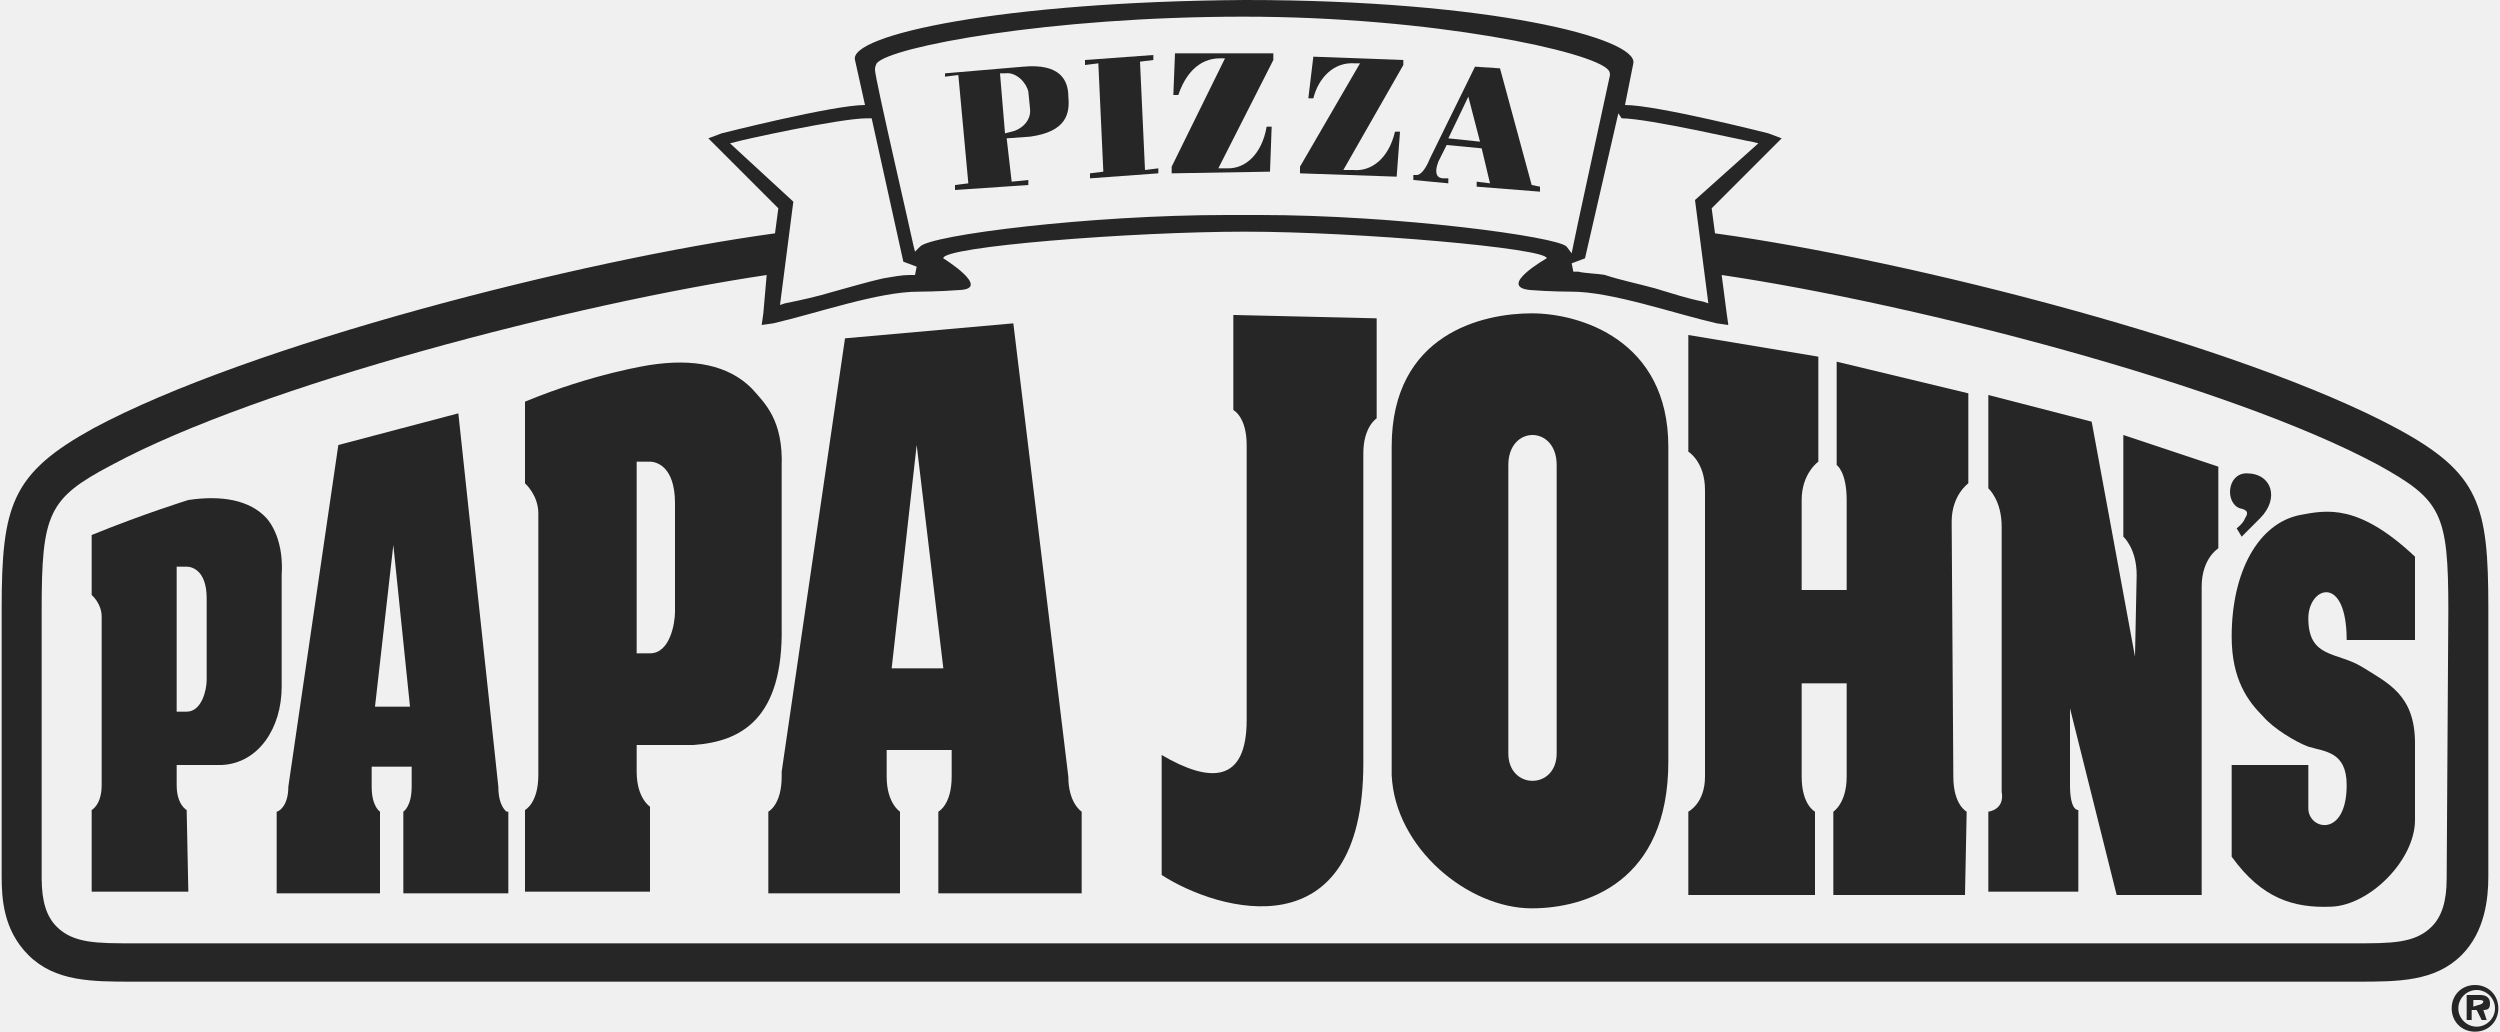
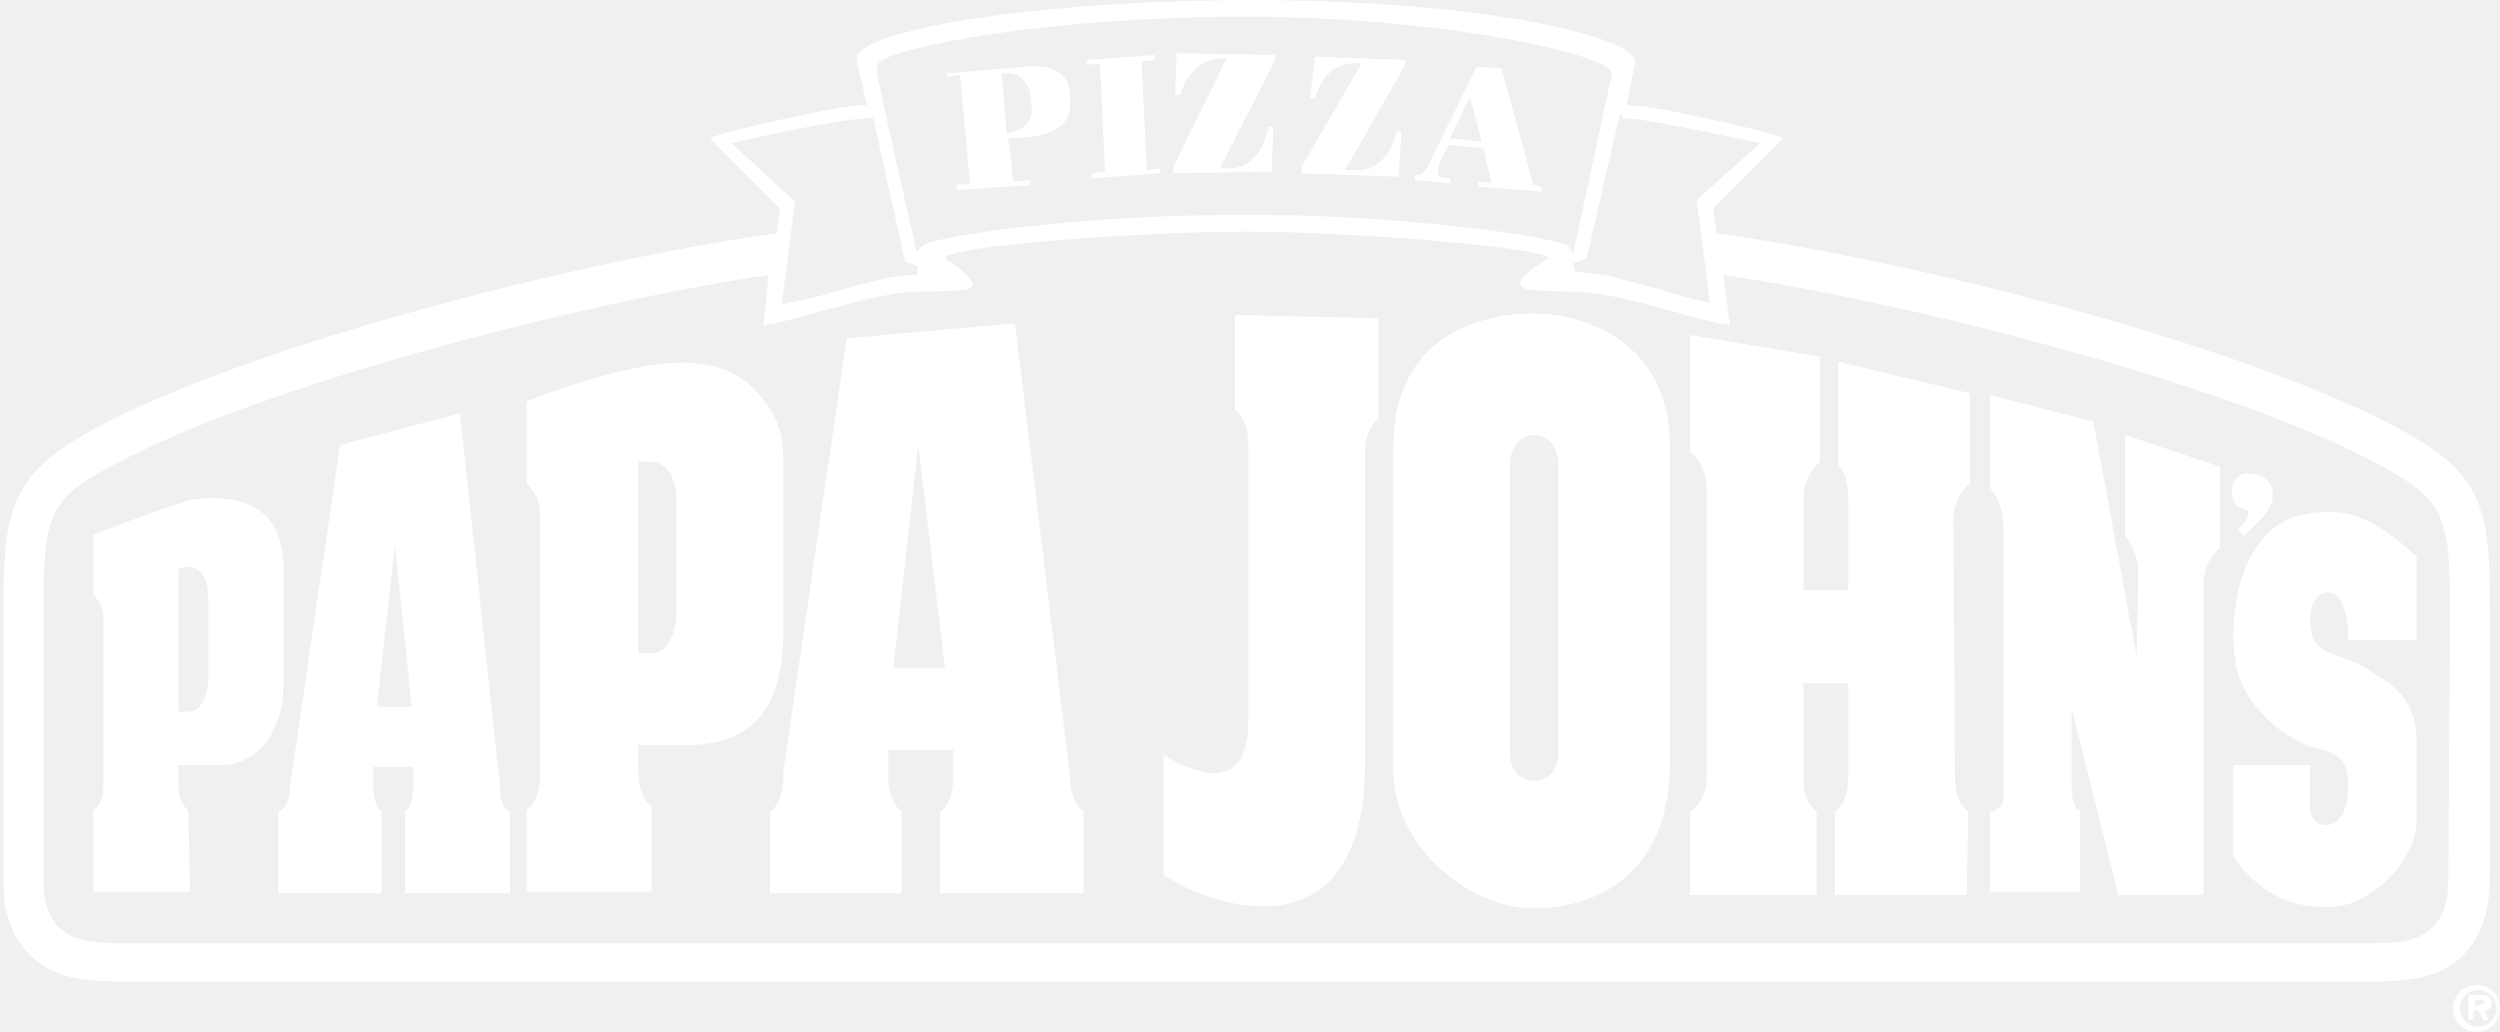
- <svg xmlns="http://www.w3.org/2000/svg" version="1.1" id="Layer_1" x="0px" y="0px" width="150px" height="61.9px" viewBox="405 248.6 150 61.9" style="enable-background:new 405 248.6 150 61.9;" xml:space="preserve" preserveAspectRatio="XminYmin none">
+ <svg xmlns="http://www.w3.org/2000/svg" version="1.1" id="Layer_1" x="0px" y="0px" viewBox="0 0 150 61.9" style="enable-background:new 0 0 150 61.9;" xml:space="preserve">
  <style type="text/css">
- 	.st0{fill:#262626;}
+ 	.st0{fill:#FFFFFF;}
</style>
  <g id="humana">
</g>
  <g id="humana_vitality">
</g>
  <g id="jencare">
    <g>
-       <path class="st0" d="M552.1,309.1c0-0.8,0.6-1.4,1.4-1.4c0.8,0,1.4,0.6,1.4,1.4c0,0.8-0.6,1.4-1.4,1.4    C552.7,310.5,552.1,309.9,552.1,309.1z M554.7,309.1c0-0.6-0.5-1.1-1.1-1.1c-0.6,0-1.1,0.5-1.1,1.1c0,0.6,0.5,1.1,1.1,1.1    S554.7,309.7,554.7,309.1z M554.2,309.8h-0.3l-0.3-0.6h-0.3v0.6h-0.3v-1.5h0.8c0.3,0,0.6,0.1,0.6,0.5c0,0.3-0.1,0.4-0.4,0.4    L554.2,309.8z M553.7,308.9c0.1,0,0.3-0.1,0.3-0.2s-0.2-0.1-0.3-0.1h-0.3v0.4L553.7,308.9L553.7,308.9z" />
+       <path class="st0" d="M147.2,60.5c0-0.8,0.6-1.4,1.4-1.4c0.8,0,1.4,0.6,1.4,1.4s-0.6,1.4-1.4,1.4C147.8,61.9,147.2,61.3,147.2,60.5    z M149.8,60.5c0-0.6-0.5-1.1-1.1-1.1s-1.1,0.5-1.1,1.1s0.5,1.1,1.1,1.1S149.8,61.1,149.8,60.5z M149.3,61.2H149l-0.3-0.6h-0.3v0.6    h-0.3v-1.5h0.8c0.3,0,0.6,0.1,0.6,0.5c0,0.3-0.1,0.4-0.4,0.4L149.3,61.2z M148.8,60.3c0.1,0,0.3-0.1,0.3-0.2s-0.2-0.1-0.3-0.1    h-0.3v0.4L148.8,60.3L148.8,60.3z" />
      <g>
-         <path class="st0" d="M416.3,302.1h-5.8v-4.9c0,0,0.6-0.3,0.6-1.5v-10.1c0-0.8-0.6-1.3-0.6-1.3v-3.6c3.2-1.3,5.8-2.1,5.8-2.1     c2-0.3,3.7,0,4.7,1.1c0.6,0.7,1,1.9,0.9,3.4c0,0,0,6.5,0,6.7c0,2.5-1.4,4.6-3.6,4.7h-2.7v1.2c0,1.2,0.6,1.5,0.6,1.5     S416.3,302.1,416.3,302.1z M415.6,282.7v8.6h0.6c0.9,0,1.2-1.3,1.2-1.9v-4.9c0-1.7-0.9-1.9-1.2-1.9H415.6z" />
-         <path class="st0" d="M488.5,275.4c0-6.8,5.5-8,8.4-8s8.2,1.6,8.2,8v18.9c0,7.2-4.9,8.8-8.2,8.8c-3.8,0-8.2-3.6-8.4-8V275.4z      M495.5,293.8c0,2.2,2.9,2.2,2.9,0v-17.3c0-2.4-2.9-2.4-2.9,0V293.8z" />
-         <path class="st0" d="M543.5,294.5h-4.6v5.5c1.8,2.5,3.7,3.1,6,3c2.3-0.1,5-2.8,5-5.2v-4.6c0-2.9-1.6-3.6-3.2-4.6     c-1.5-0.9-3.2-0.5-3.2-2.9c0-1.9,2.3-2.7,2.3,1.3h4.1v-5c-3.4-3.2-5.3-2.8-6.9-2.5c-2.5,0.5-4.1,3.4-4.1,7.3c0,2.6,1,3.9,1.9,4.8     c0.6,0.7,1.9,1.5,2.7,1.8c1,0.3,2.3,0.3,2.3,2.3c0,3.2-2.3,2.7-2.3,1.4L543.5,294.5L543.5,294.5z" />
-         <path class="st0" d="M539.2,280.3l0.3,0.5l1.1-1.1c1.2-1.2,0.7-2.7-0.8-2.7c-1.2,0-1.3,1.8-0.4,2.1c0.5,0.1,0.5,0.3,0.3,0.6     C539.6,280,539.2,280.3,539.2,280.3z" />
-         <path class="st0" d="M422.3,295.8l3-20.5l7.2-1.9l2.4,22.4c0,1.2,0.5,1.5,0.5,1.5h0.1v4.9h-6.3v-4.9c0,0,0.5-0.3,0.5-1.5v-1.2     h-2.4v1.2c0,1.2,0.5,1.5,0.5,1.5v4.9h-6.2v-4.9C421.7,297.3,422.3,297,422.3,295.8z M427.5,291h2.1l-1-9.7L427.5,291z" />
-         <path class="st0" d="M486.8,275.8c0-1.6,0.8-2.1,0.8-2.1v-6l-8.6-0.2v5.7c0,0,0.8,0.4,0.8,2.1v16.5c0,3.8-2.2,3.8-5.1,2.1v7.2     c3.4,2.2,12.1,4.7,12.1-6.7L486.8,275.8L486.8,275.8z" />
-         <path class="st0" d="M523,297.3c0,0-0.8-0.4-0.8-2.1l-0.1-15.3c0-1.6,1-2.3,1-2.3v-5.4l-7.9-1.9v6.2c0,0,0.6,0.4,0.6,2.1v5.4     h-2.7v-5.4c0-1.6,1-2.3,1-2.3v-6.3l-7.8-1.3v7c0,0,1,0.6,1,2.3v17.2c0,1.6-1,2.1-1,2.1v5h7.6v-5c0,0-0.8-0.4-0.8-2.1v-5.6h2.7     v5.6c0,1.6-0.8,2.1-0.8,2.1v5h7.9L523,297.3" />
-         <path class="st0" d="M524.3,297.3c0,0,1-0.1,0.8-1.2v-15.9c0-1.6-0.8-2.3-0.8-2.3v-5.6l6.2,1.6l2.6,14.1l0.1-4.9     c0-1.6-0.8-2.3-0.8-2.3v-6.1l5.7,1.9v4.9c0,0-1,0.6-1,2.3v18.5h-5.1l-2.8-11.2v4.6c0,1.6,0.5,1.5,0.5,1.5v4.9h-5.4L524.3,297.3" />
-         <path class="st0" d="M443.2,276.3v11.5h0.8c1.2,0,1.5-1.8,1.5-2.5v-6.5c0-2.3-1.2-2.5-1.5-2.5H443.2z M444,302.1h-7.5v-4.9     c0,0,0.8-0.4,0.8-2.1v-15.7c0-1.1-0.8-1.8-0.8-1.8v-4.9c4.1-1.7,7.5-2.2,7.5-2.2c2.6-0.4,4.7,0,6.1,1.4c0.8,0.9,1.9,1.9,1.8,4.7     c0,0,0,9.4,0,9.6c0.1,5.5-2.4,6.9-5.3,7.1h-3.4v1.6c0,1.6,0.8,2.1,0.8,2.1V302.1L444,302.1z" />
-         <path class="st0" d="M451.9,294.9l3.8-26l10.1-0.9l3.3,27.2c0,1.6,0.8,2.1,0.8,2.1v4.9h-8.6v-4.9c0,0,0.8-0.4,0.8-2.1v-1.6h-3.9     v1.6c0,1.6,0.8,2.1,0.8,2.1v4.9h-7.9v-4.9c0,0,0.8-0.4,0.8-2.1 M458.5,288.7h3.1l-1.6-13.4L458.5,288.7z" />
+         <path class="st0" d="M11.4,53.5H5.6v-4.9c0,0,0.6-0.3,0.6-1.5V37c0-0.8-0.6-1.3-0.6-1.3v-3.6c3.2-1.3,5.8-2.1,5.8-2.1     c2-0.3,3.7,0,4.7,1.1c0.6,0.7,1,1.9,0.9,3.4c0,0,0,6.5,0,6.7c0,2.5-1.4,4.6-3.6,4.7h-2.7v1.2c0,1.2,0.6,1.5,0.6,1.5L11.4,53.5z      M10.7,34.1v8.6h0.6c0.9,0,1.2-1.3,1.2-1.9v-4.9c0-1.7-0.9-1.9-1.2-1.9L10.7,34.1L10.7,34.1z" />
+         <path class="st0" d="M83.6,26.8c0-6.8,5.5-8,8.4-8s8.2,1.6,8.2,8v18.9c0,7.2-4.9,8.8-8.2,8.8c-3.8,0-8.2-3.6-8.4-8V26.8z      M90.6,45.2c0,2.2,2.9,2.2,2.9,0V27.9c0-2.4-2.9-2.4-2.9,0V45.2z" />
+         <path class="st0" d="M138.6,45.9H134v5.5c1.8,2.5,3.7,3.1,6,3s5-2.8,5-5.2v-4.6c0-2.9-1.6-3.6-3.2-4.6c-1.5-0.9-3.2-0.5-3.2-2.9     c0-1.9,2.3-2.7,2.3,1.3h4.1v-5c-3.4-3.2-5.3-2.8-6.9-2.5c-2.5,0.5-4.1,3.4-4.1,7.3c0,2.6,1,3.9,1.9,4.8c0.6,0.7,1.9,1.5,2.7,1.8     c1,0.3,2.3,0.3,2.3,2.3c0,3.2-2.3,2.7-2.3,1.4V45.9L138.6,45.9z" />
+         <path class="st0" d="M134.3,31.7l0.3,0.5l1.1-1.1c1.2-1.2,0.7-2.7-0.8-2.7c-1.2,0-1.3,1.8-0.4,2.1c0.5,0.1,0.5,0.3,0.3,0.6     C134.7,31.4,134.3,31.7,134.3,31.7z" />
+         <path class="st0" d="M17.4,47.2l3-20.5l7.2-1.9L30,47.2c0,1.2,0.5,1.5,0.5,1.5h0.1v4.9h-6.3v-4.9c0,0,0.5-0.3,0.5-1.5V46h-2.4     v1.2c0,1.2,0.5,1.5,0.5,1.5v4.9h-6.2v-4.9C16.8,48.7,17.4,48.4,17.4,47.2z M22.6,42.4h2.1l-1-9.7L22.6,42.4z" />
+         <path class="st0" d="M81.9,27.2c0-1.6,0.8-2.1,0.8-2.1v-6l-8.6-0.2v5.7c0,0,0.8,0.4,0.8,2.1v16.5c0,3.8-2.2,3.8-5.1,2.1v7.2     c3.4,2.2,12.1,4.7,12.1-6.7L81.9,27.2L81.9,27.2z" />
+         <path class="st0" d="M118.1,48.7c0,0-0.8-0.4-0.8-2.1l-0.1-15.3c0-1.6,1-2.3,1-2.3v-5.4l-7.9-1.9v6.2c0,0,0.6,0.4,0.6,2.1v5.4     h-2.7V30c0-1.6,1-2.3,1-2.3v-6.3l-7.8-1.3v7c0,0,1,0.6,1,2.3v17.2c0,1.6-1,2.1-1,2.1v5h7.6v-5c0,0-0.8-0.4-0.8-2.1V41h2.7v5.6     c0,1.6-0.8,2.1-0.8,2.1v5h7.9L118.1,48.7" />
+         <path class="st0" d="M119.4,48.7c0,0,1-0.1,0.8-1.2V31.6c0-1.6-0.8-2.3-0.8-2.3v-5.6l6.2,1.6l2.6,14.1l0.1-4.9     c0-1.6-0.8-2.3-0.8-2.3v-6.1l5.7,1.9v4.9c0,0-1,0.6-1,2.3v18.5h-5.1l-2.8-11.2v4.6c0,1.6,0.5,1.5,0.5,1.5v4.9h-5.4V48.7" />
+         <path class="st0" d="M38.3,27.7v11.5h0.8c1.2,0,1.5-1.8,1.5-2.5v-6.5c0-2.3-1.2-2.5-1.5-2.5H38.3z M39.1,53.5h-7.5v-4.9     c0,0,0.8-0.4,0.8-2.1V30.8c0-1.1-0.8-1.8-0.8-1.8v-4.9c4.1-1.7,7.5-2.2,7.5-2.2c2.6-0.4,4.7,0,6.1,1.4c0.8,0.9,1.9,1.9,1.8,4.7     c0,0,0,9.4,0,9.6c0.1,5.5-2.4,6.9-5.3,7.1h-3.4v1.6c0,1.6,0.8,2.1,0.8,2.1V53.5L39.1,53.5z" />
+         <path class="st0" d="M47,46.3l3.8-26l10.1-0.9l3.3,27.2c0,1.6,0.8,2.1,0.8,2.1v4.9h-8.6v-4.9c0,0,0.8-0.4,0.8-2.1V45h-3.9v1.6     c0,1.6,0.8,2.1,0.8,2.1v4.9h-7.9v-4.9c0,0,0.8-0.4,0.8-2.1 M53.6,40.1h3.1l-1.6-13.4L53.6,40.1z" />
      </g>
      <g>
-         <path class="st0" d="M462.3,260v-0.3l0.8-0.1l-0.6-6.5l-0.8,0.1V253l4.7-0.4c2.2-0.2,2.7,0.8,2.7,1.8c0.1,1-0.1,2.1-2.3,2.4     l-1.4,0.1l0.3,2.6l1-0.1v0.3L462.3,260z M465.3,256.6l0.4-0.1c0.5-0.1,1.2-0.6,1.1-1.4l-0.1-1c-0.1-0.5-0.7-1.2-1.4-1.1H465     L465.3,256.6z" />
-         <path class="st0" d="M470.4,259.3V259l0.8-0.1l-0.3-6.5l-0.8,0.1v-0.3l4.1-0.3v0.3l-0.8,0.1l0.3,6.5l0.8-0.1v0.3L470.4,259.3z" />
-         <path class="st0" d="M481.4,251.9v0.3l-3.3,6.5h0.6c1,0,2-0.8,2.3-2.5h0.3l-0.1,2.7l-5.9,0.1v-0.4l3.2-6.5h-0.3     c-1.3,0-2.1,1-2.5,2.2h-0.3l0.1-2.5H481.4z" />
-         <path class="st0" d="M489.2,252.2v0.3l-3.6,6.3h0.6c1,0.1,2.1-0.6,2.5-2.3h0.3l-0.2,2.7L483,259v-0.4l3.6-6.2h-0.3     c-1.3-0.1-2.2,0.9-2.5,2.1h-0.3l0.3-2.5L489.2,252.2z" />
-         <path class="st0" d="M489.8,259.4v-0.3h0.2c0.3,0,0.6-0.5,0.8-1l2.7-5.5l1.5,0.1l1.9,7l0.5,0.1v0.3l-3.8-0.3v-0.3l0.8,0.1     l-0.5-2.1l-2.1-0.2l-0.5,1c-0.3,0.8,0,1,0.3,1h0.3v0.3L489.8,259.4z M493.1,254.4l-1.2,2.5l1.9,0.2L493.1,254.4z" />
+         <path class="st0" d="M57.4,11.4v-0.3l0.8-0.1l-0.6-6.5l-0.8,0.1V4.4L61.5,4c2.2-0.2,2.7,0.8,2.7,1.8c0.1,1-0.1,2.1-2.3,2.4     l-1.4,0.1l0.3,2.6l1-0.1v0.3L57.4,11.4z M60.4,8l0.4-0.1c0.5-0.1,1.2-0.6,1.1-1.4l-0.1-1c-0.1-0.5-0.7-1.2-1.4-1.1h-0.3L60.4,8z" />
+         <path class="st0" d="M65.5,10.7v-0.3l0.8-0.1L66,3.8l-0.8,0.1V3.6l4.1-0.3v0.3l-0.8,0.1l0.3,6.5l0.8-0.1v0.3L65.5,10.7z" />
+         <path class="st0" d="M76.5,3.3v0.3l-3.3,6.5h0.6c1,0,2-0.8,2.3-2.5h0.3l-0.1,2.7l-5.9,0.1V10l3.2-6.5h-0.3c-1.3,0-2.1,1-2.5,2.2     h-0.3l0.1-2.5L76.5,3.3L76.5,3.3z" />
+         <path class="st0" d="M84.3,3.6v0.3l-3.6,6.3h0.6c1,0.1,2.1-0.6,2.5-2.3h0.3l-0.2,2.7l-5.8-0.2V10l3.6-6.2h-0.3     c-1.3-0.1-2.2,0.9-2.5,2.1h-0.3l0.3-2.5L84.3,3.6z" />
+         <path class="st0" d="M84.9,10.8v-0.3h0.2c0.3,0,0.6-0.5,0.8-1L88.6,4l1.5,0.1l1.9,7l0.5,0.1v0.3l-3.8-0.3v-0.3l0.8,0.1L89,8.9     l-2.1-0.2l-0.5,1c-0.3,0.8,0,1,0.3,1H87V11L84.9,10.8z M88.2,5.8L87,8.3l1.9,0.2L88.2,5.8z" />
      </g>
-       <path class="st0" d="M548.8,274.3c-9.3-5-29.2-10.1-40.9-11.7l-0.2-1.5l3.7-3.7l0.5-0.5l-0.8-0.3c0,0-6.7-1.7-8.6-1.7l0.5-2.5    c0.3-1.5-8.6-3.8-23.3-3.8c-14.6,0.1-23.8,2.1-23.4,3.6l0.6,2.7c-1.9,0-8.6,1.7-8.6,1.7l-0.8,0.3l0.5,0.5l3.7,3.7l-0.2,1.5    c-11.7,1.6-31.6,6.7-40.9,11.7c-4.9,2.7-5.5,4.6-5.5,10.8v16.1c0,1.3,0.1,3.2,1.6,4.7c1.6,1.6,3.8,1.6,6.3,1.6h0.2h133h0.2    c2.5,0,4.7,0,6.3-1.6c1.4-1.4,1.6-3.4,1.6-4.7v-16.1C554.3,278.9,553.8,277,548.8,274.3z M502.3,255.7c1.6,0,7.6,1.4,7.8,1.4    l0.4,0.1l-3.8,3.4l0.8,6.2l-0.3-0.1c-1-0.2-1.9-0.5-2.9-0.8c-1.1-0.3-2.1-0.5-3-0.8c-0.6-0.1-1.2-0.1-1.6-0.2h-0.3l-0.1-0.5    l0.8-0.3l2-8.7L502.3,255.7z M457.6,252.4c0.8-1,10.4-2.8,22-2.8c11.4,0,21,2.1,21.9,3.2c0.1,0.1,0.1,0.3,0.1,0.3    c-0.1,0.5-2.2,10.1-2.2,10.2l-0.1,0.5l-0.3-0.4c-0.5-0.6-10.2-1.9-18.4-1.9c-0.3,0-0.6,0-1,0c-0.3,0-0.6,0-1,0    c-8.2,0-17.8,1.2-18.4,1.9l-0.3,0.3l-0.1-0.4c0-0.1-2.3-10-2.3-10.5C457.5,252.7,457.5,252.6,457.6,252.4z M448.8,257.2l0.4-0.1    c0.3-0.1,6.2-1.4,7.8-1.4h0.3l1.9,8.6l0.8,0.3l-0.1,0.5h-0.3c-0.5,0-1,0.1-1.6,0.2c-0.9,0.2-1.9,0.5-3,0.8c-1,0.3-1.9,0.5-2.9,0.7    l-0.3,0.1l0.8-6.2L448.8,257.2z M551.8,301.3c0,1.4-0.3,2.3-0.9,2.9c-1,1-2.4,1-4.6,1h-0.2h-133H413c-2.2,0-3.6,0-4.6-1    c-0.6-0.6-0.9-1.5-0.9-2.9v-16.1c0-5.8,0.4-6.7,4.2-8.7c8.9-4.8,27.9-9.7,39.3-11.4l-0.2,2.3l-0.1,0.7l0.7-0.1    c2.6-0.6,6.3-1.9,8.7-1.9c0,0,1.2,0,2.5-0.1c1.9-0.1-1-1.9-1-1.9c-0.1-0.7,11.3-1.6,18.1-1.6s18.2,1,18.1,1.6c0,0-3,1.7-1,1.9    c1.2,0.1,2.5,0.1,2.5,0.1c2.4,0,6.1,1.3,8.7,1.9l0.7,0.1l-0.1-0.7l-0.3-2.3c11.5,1.7,30.5,6.6,39.4,11.4c3.8,2.1,4.2,2.9,4.2,8.7    L551.8,301.3L551.8,301.3z" />
+       <path class="st0" d="M143.9,25.7c-9.3-5-29.2-10.1-40.9-11.7l-0.2-1.5l3.7-3.7l0.5-0.5L106.2,8c0,0-6.7-1.7-8.6-1.7l0.5-2.5    C98.4,2.3,89.5,0,74.8,0C60.2,0.1,51,2.1,51.4,3.6L52,6.3c-1.9,0-8.6,1.7-8.6,1.7l-0.8,0.3l0.5,0.5l3.7,3.7L46.6,14    C34.9,15.6,15,20.7,5.7,25.7c-4.9,2.7-5.5,4.6-5.5,10.8v16.1c0,1.3,0.1,3.2,1.6,4.7c1.6,1.6,3.8,1.6,6.3,1.6h0.2h133h0.2    c2.5,0,4.7,0,6.3-1.6c1.4-1.4,1.6-3.4,1.6-4.7V36.5C149.4,30.3,148.9,28.4,143.9,25.7z M97.4,7.1c1.6,0,7.6,1.4,7.8,1.4l0.4,0.1    l-3.8,3.4l0.8,6.2l-0.3-0.1c-1-0.2-1.9-0.5-2.9-0.8c-1.1-0.3-2.1-0.5-3-0.8c-0.6-0.1-1.2-0.1-1.6-0.2h-0.3l-0.1-0.5l0.8-0.3l2-8.7    L97.4,7.1z M52.7,3.8c0.8-1,10.4-2.8,22-2.8c11.4,0,21,2.1,21.9,3.2c0.1,0.1,0.1,0.3,0.1,0.3c-0.1,0.5-2.2,10.1-2.2,10.2l-0.1,0.5    l-0.3-0.4c-0.5-0.6-10.2-1.9-18.4-1.9c-0.3,0-0.6,0-1,0c-0.3,0-0.6,0-1,0c-8.2,0-17.8,1.2-18.4,1.9L55,15.1l-0.1-0.4    c0-0.1-2.3-10-2.3-10.5C52.6,4.1,52.6,4,52.7,3.8z M43.9,8.6l0.4-0.1c0.3-0.1,6.2-1.4,7.8-1.4h0.3l1.9,8.6l0.8,0.3L55,16.5h-0.3    c-0.5,0-1,0.1-1.6,0.2c-0.9,0.2-1.9,0.5-3,0.8c-1,0.3-1.9,0.5-2.9,0.7l-0.3,0.1l0.8-6.2L43.9,8.6z M146.9,52.7    c0,1.4-0.3,2.3-0.9,2.9c-1,1-2.4,1-4.6,1h-0.2H8.2H8.1c-2.2,0-3.6,0-4.6-1c-0.6-0.6-0.9-1.5-0.9-2.9V36.6c0-5.8,0.4-6.7,4.2-8.7    c8.9-4.8,27.9-9.7,39.3-11.4l-0.2,2.3l-0.1,0.7l0.7-0.1c2.6-0.6,6.3-1.9,8.7-1.9c0,0,1.2,0,2.5-0.1c1.9-0.1-1-1.9-1-1.9    c-0.1-0.7,11.3-1.6,18.1-1.6s18.2,1,18.1,1.6c0,0-3,1.7-1,1.9c1.2,0.1,2.5,0.1,2.5,0.1c2.4,0,6.1,1.3,8.7,1.9l0.7,0.1l-0.1-0.7    l-0.3-2.3c11.5,1.7,30.5,6.6,39.4,11.4c3.8,2.1,4.2,2.9,4.2,8.7L146.9,52.7L146.9,52.7z" />
    </g>
  </g>
  <g id="great_for_you">
</g>
  <g id="dr._shep">
</g>
  <g id="ge">
</g>
  <g id="aha">
</g>
  <g id="diamond">
</g>
  <g id="brown_foreman">
</g>
  <g id="masterbrand">
</g>
  <g id="aristokraft">
</g>
  <g id="decora">
</g>
  <g id="gaither">
</g>
  <g id="unbridled_eve">
</g>
  <g id="papa_johns">
</g>
  <g id="dr_jan">
</g>
  <g id="lawn_pro">
</g>
  <g id="goo">
</g>
  <g id="b__x26__b">
</g>
  <g id="mindy_smith">
</g>
  <g id="tesseract">
</g>
  <g id="grandparents.com">
</g>
  <g id="ican">
</g>
  <g id="my_well_being">
</g>
  <g id="apple_patch">
</g>
</svg>
